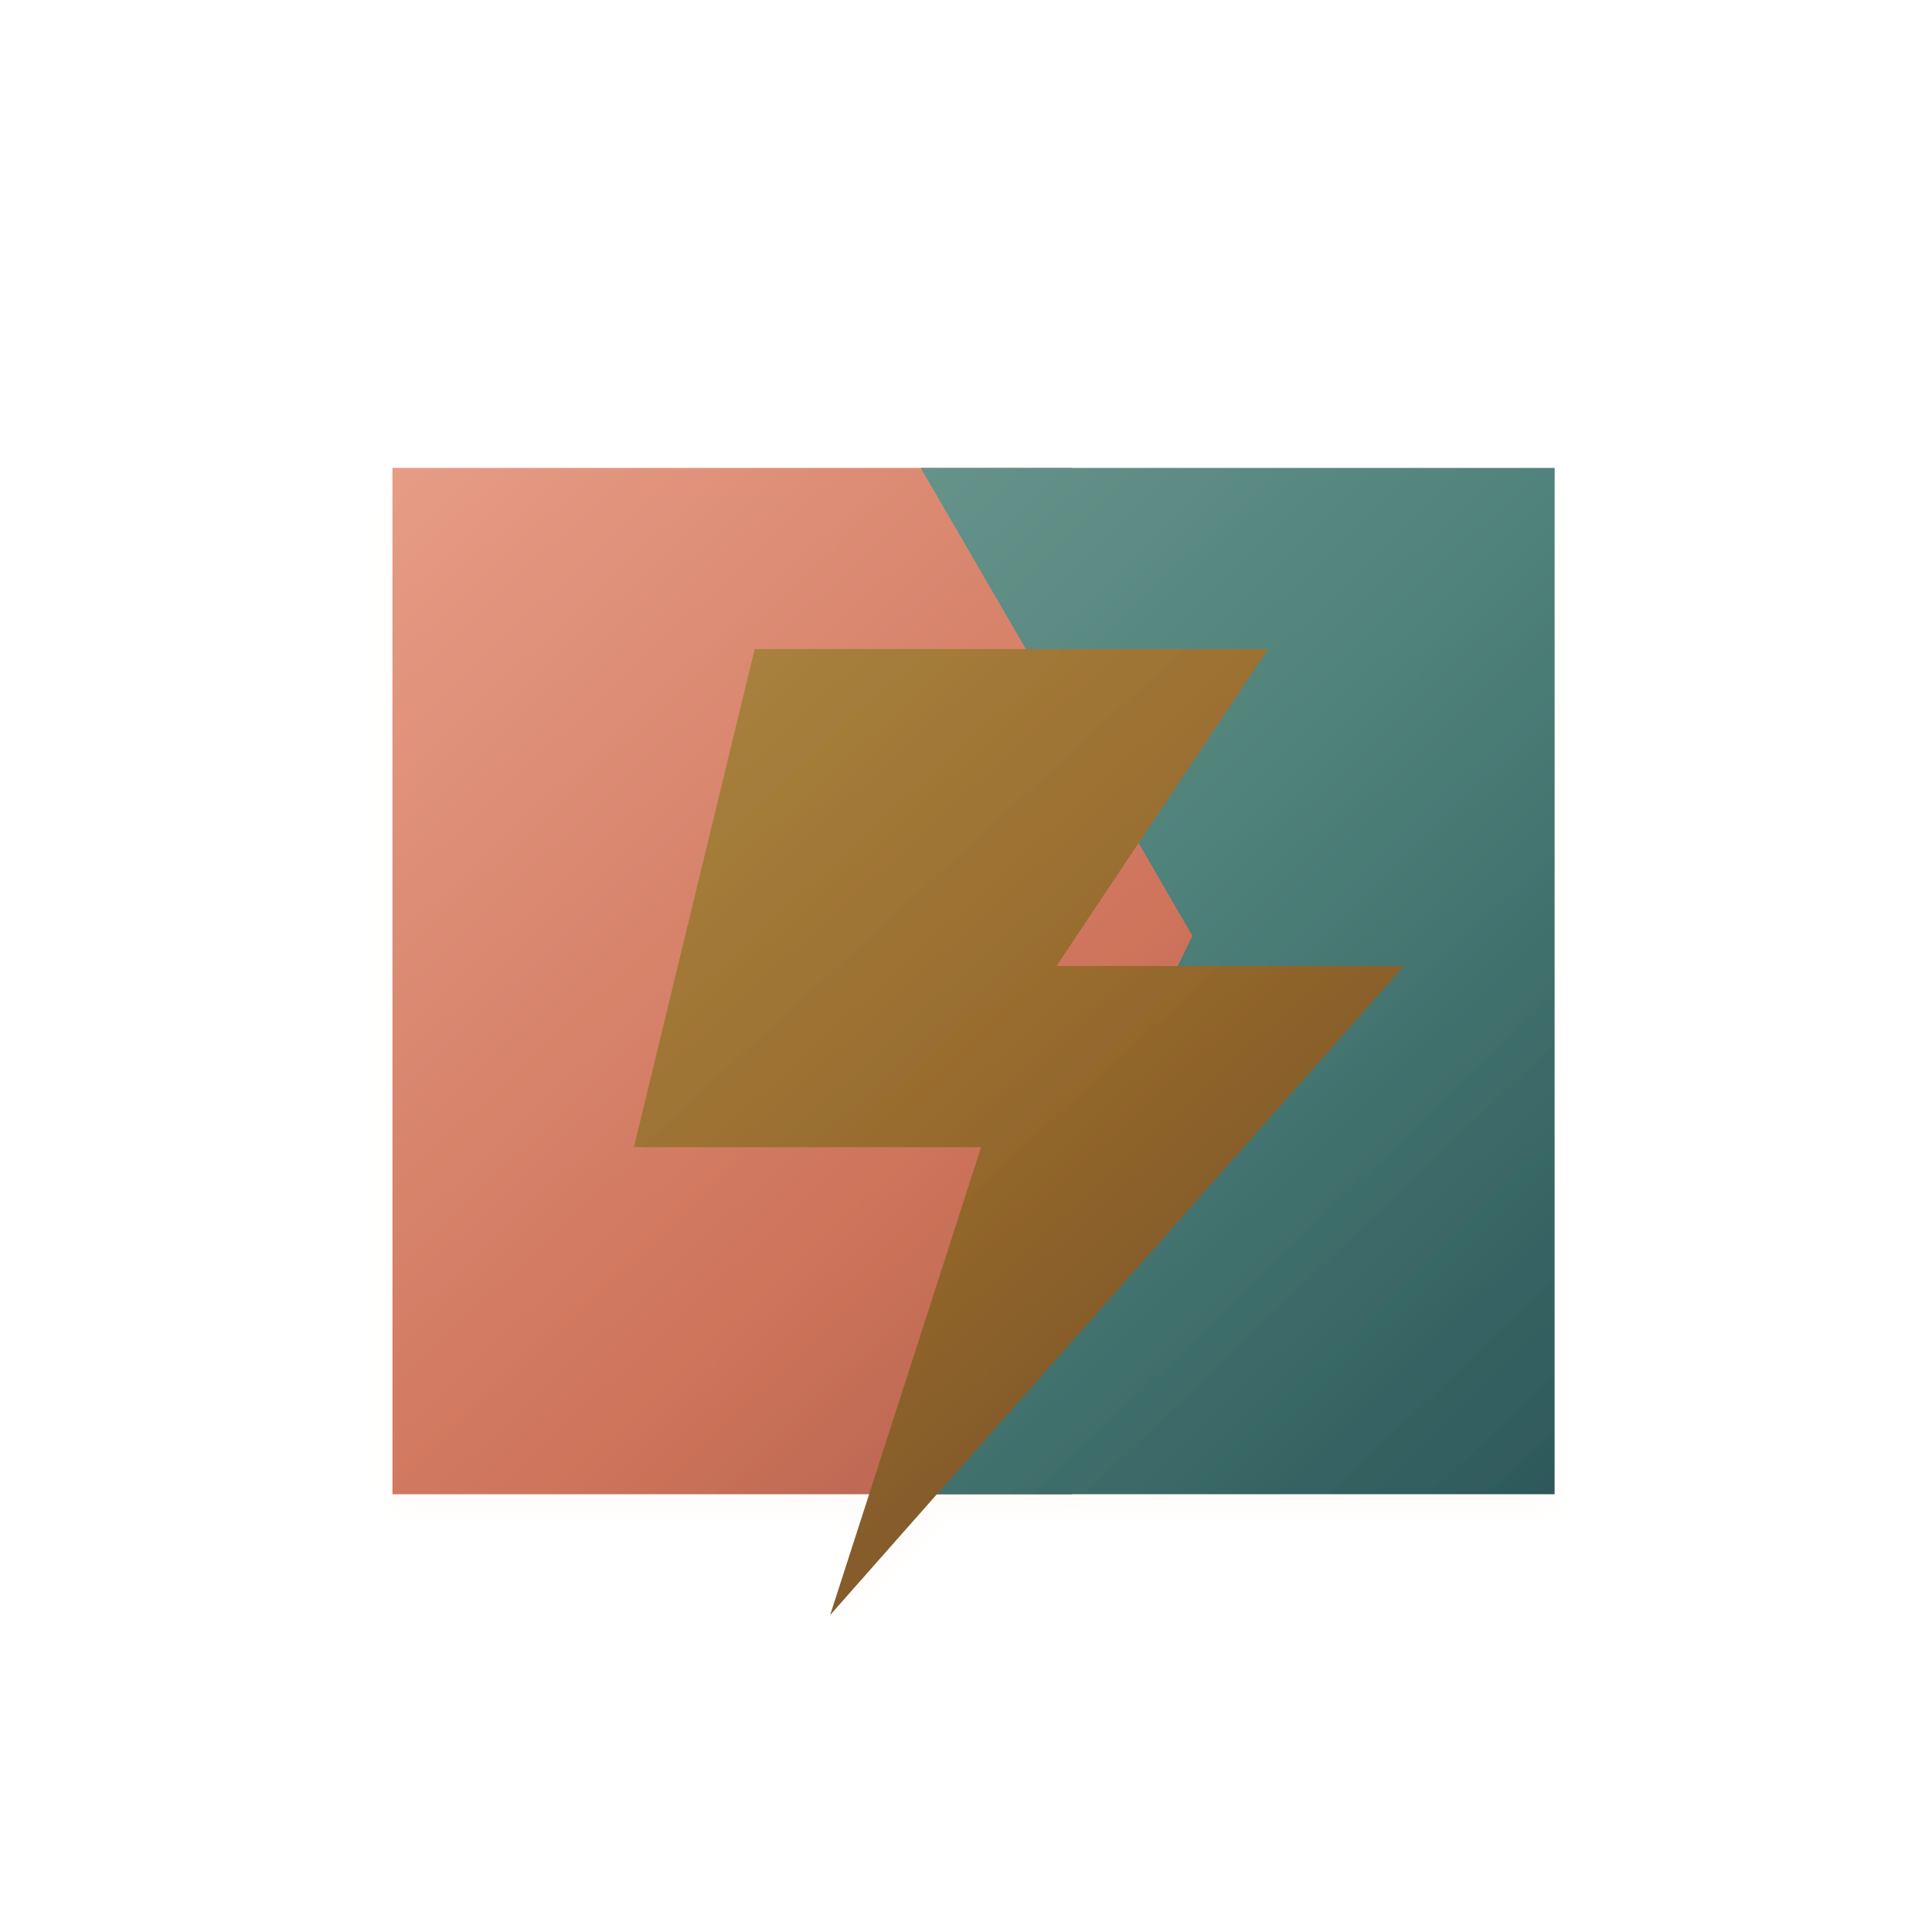
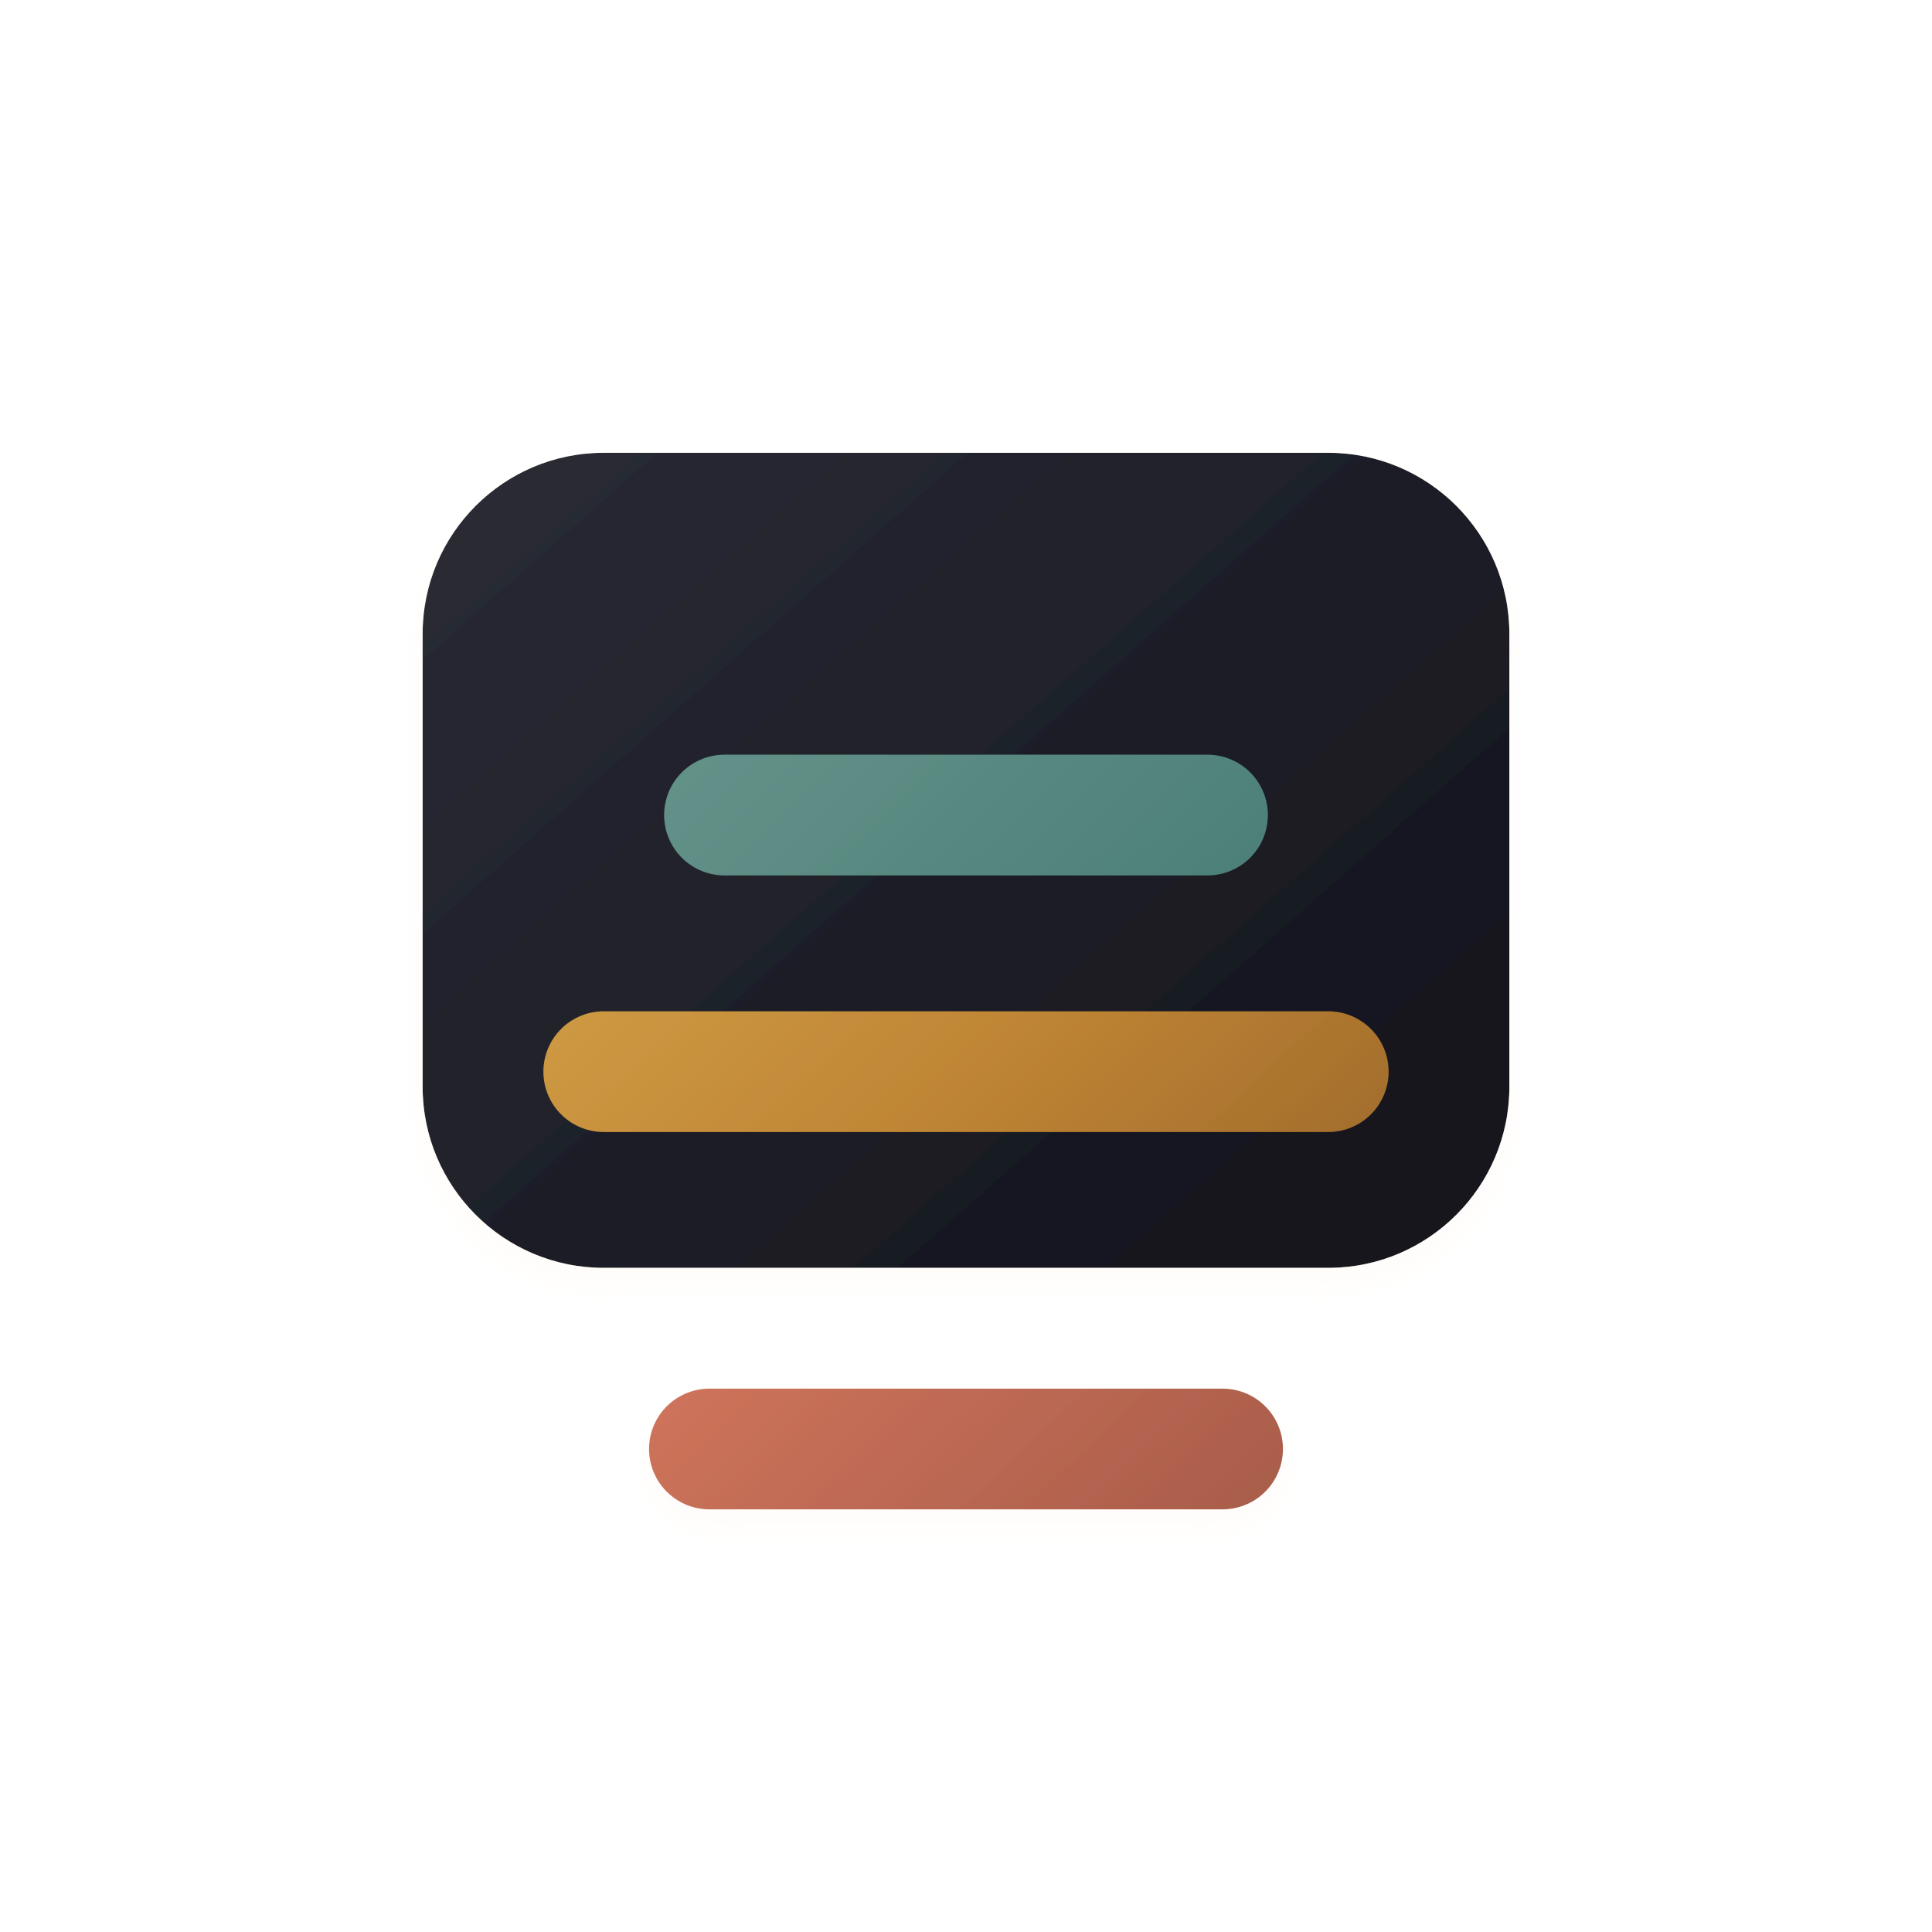
<svg xmlns="http://www.w3.org/2000/svg" viewBox="0 0 128 128" role="img" aria-label="Forge icon">
  <defs>
    <filter id="depth" x="-45%" y="-45%" width="190%" height="190%">
-       <feDropShadow dx="0" dy="8" stdDeviation="5" flood-color="#221a16" flood-opacity=".24" />
+       <feDropShadow dx="0" dy="8" stdDeviation="5" flood-color="#221a16" flood-opacity=".22" />
      <feDropShadow dx="0" dy="1" stdDeviation="1" flood-color="#fff8ef" flood-opacity=".34" />
    </filter>
    <linearGradient id="paper" x1="20" y1="14" x2="108" y2="116" gradientUnits="userSpaceOnUse">
      <stop stop-color="#fff8ee" />
      <stop offset="1" stop-color="#dfd1bf" />
    </linearGradient>
    <linearGradient id="ink" x1="18" y1="14" x2="108" y2="116" gradientUnits="userSpaceOnUse">
      <stop stop-color="#31313b" />
      <stop offset="1" stop-color="#080911" />
    </linearGradient>
    <linearGradient id="coral" x1="18" y1="16" x2="110" y2="114" gradientUnits="userSpaceOnUse">
      <stop stop-color="#eda891" />
      <stop offset=".55" stop-color="#ce735b" />
      <stop offset="1" stop-color="#884a3c" />
    </linearGradient>
    <linearGradient id="rose" x1="18" y1="16" x2="108" y2="116" gradientUnits="userSpaceOnUse">
      <stop stop-color="#e4a4ad" />
      <stop offset=".55" stop-color="#ba6c84" />
      <stop offset="1" stop-color="#6f425b" />
    </linearGradient>
    <linearGradient id="teal" x1="16" y1="16" x2="108" y2="112" gradientUnits="userSpaceOnUse">
      <stop stop-color="#83aaa0" />
      <stop offset=".55" stop-color="#4f827a" />
      <stop offset="1" stop-color="#244d52" />
    </linearGradient>
    <linearGradient id="blue" x1="18" y1="16" x2="108" y2="112" gradientUnits="userSpaceOnUse">
      <stop stop-color="#7891b7" />
      <stop offset=".56" stop-color="#496c9a" />
      <stop offset="1" stop-color="#1e2d55" />
    </linearGradient>
    <linearGradient id="gold" x1="20" y1="16" x2="108" y2="112" gradientUnits="userSpaceOnUse">
      <stop stop-color="#f0c763" />
      <stop offset=".55" stop-color="#be8434" />
      <stop offset="1" stop-color="#6e421e" />
    </linearGradient>
  </defs>
  <g filter="url(#depth)">
-     <path d="M26 31h45l21 31-21 37H26z" fill="url(#coral)" />
-     <path d="M61 31h42v68H61l18-37z" fill="url(#teal)" />
-     <path d="M50 43h34L70 64h23L55 107l10-31H42z" fill="url(#gold)" />
-     <path d="M50 43h34L70 64h23L55 107l10-31H42z" fill="#241f1b" opacity=".25" />
+     <rect x="28" y="30" width="72" height="54" rx="12" fill="url(#ink)" />
+     <path d="M40 71h48" stroke="url(#gold)" stroke-width="8" stroke-linecap="round" />
+     <path d="M48 54h32" stroke="url(#teal)" stroke-width="8" stroke-linecap="round" />
+     <path d="M47 96h34" stroke="url(#coral)" stroke-width="8" stroke-linecap="round" />
  </g>
</svg>
